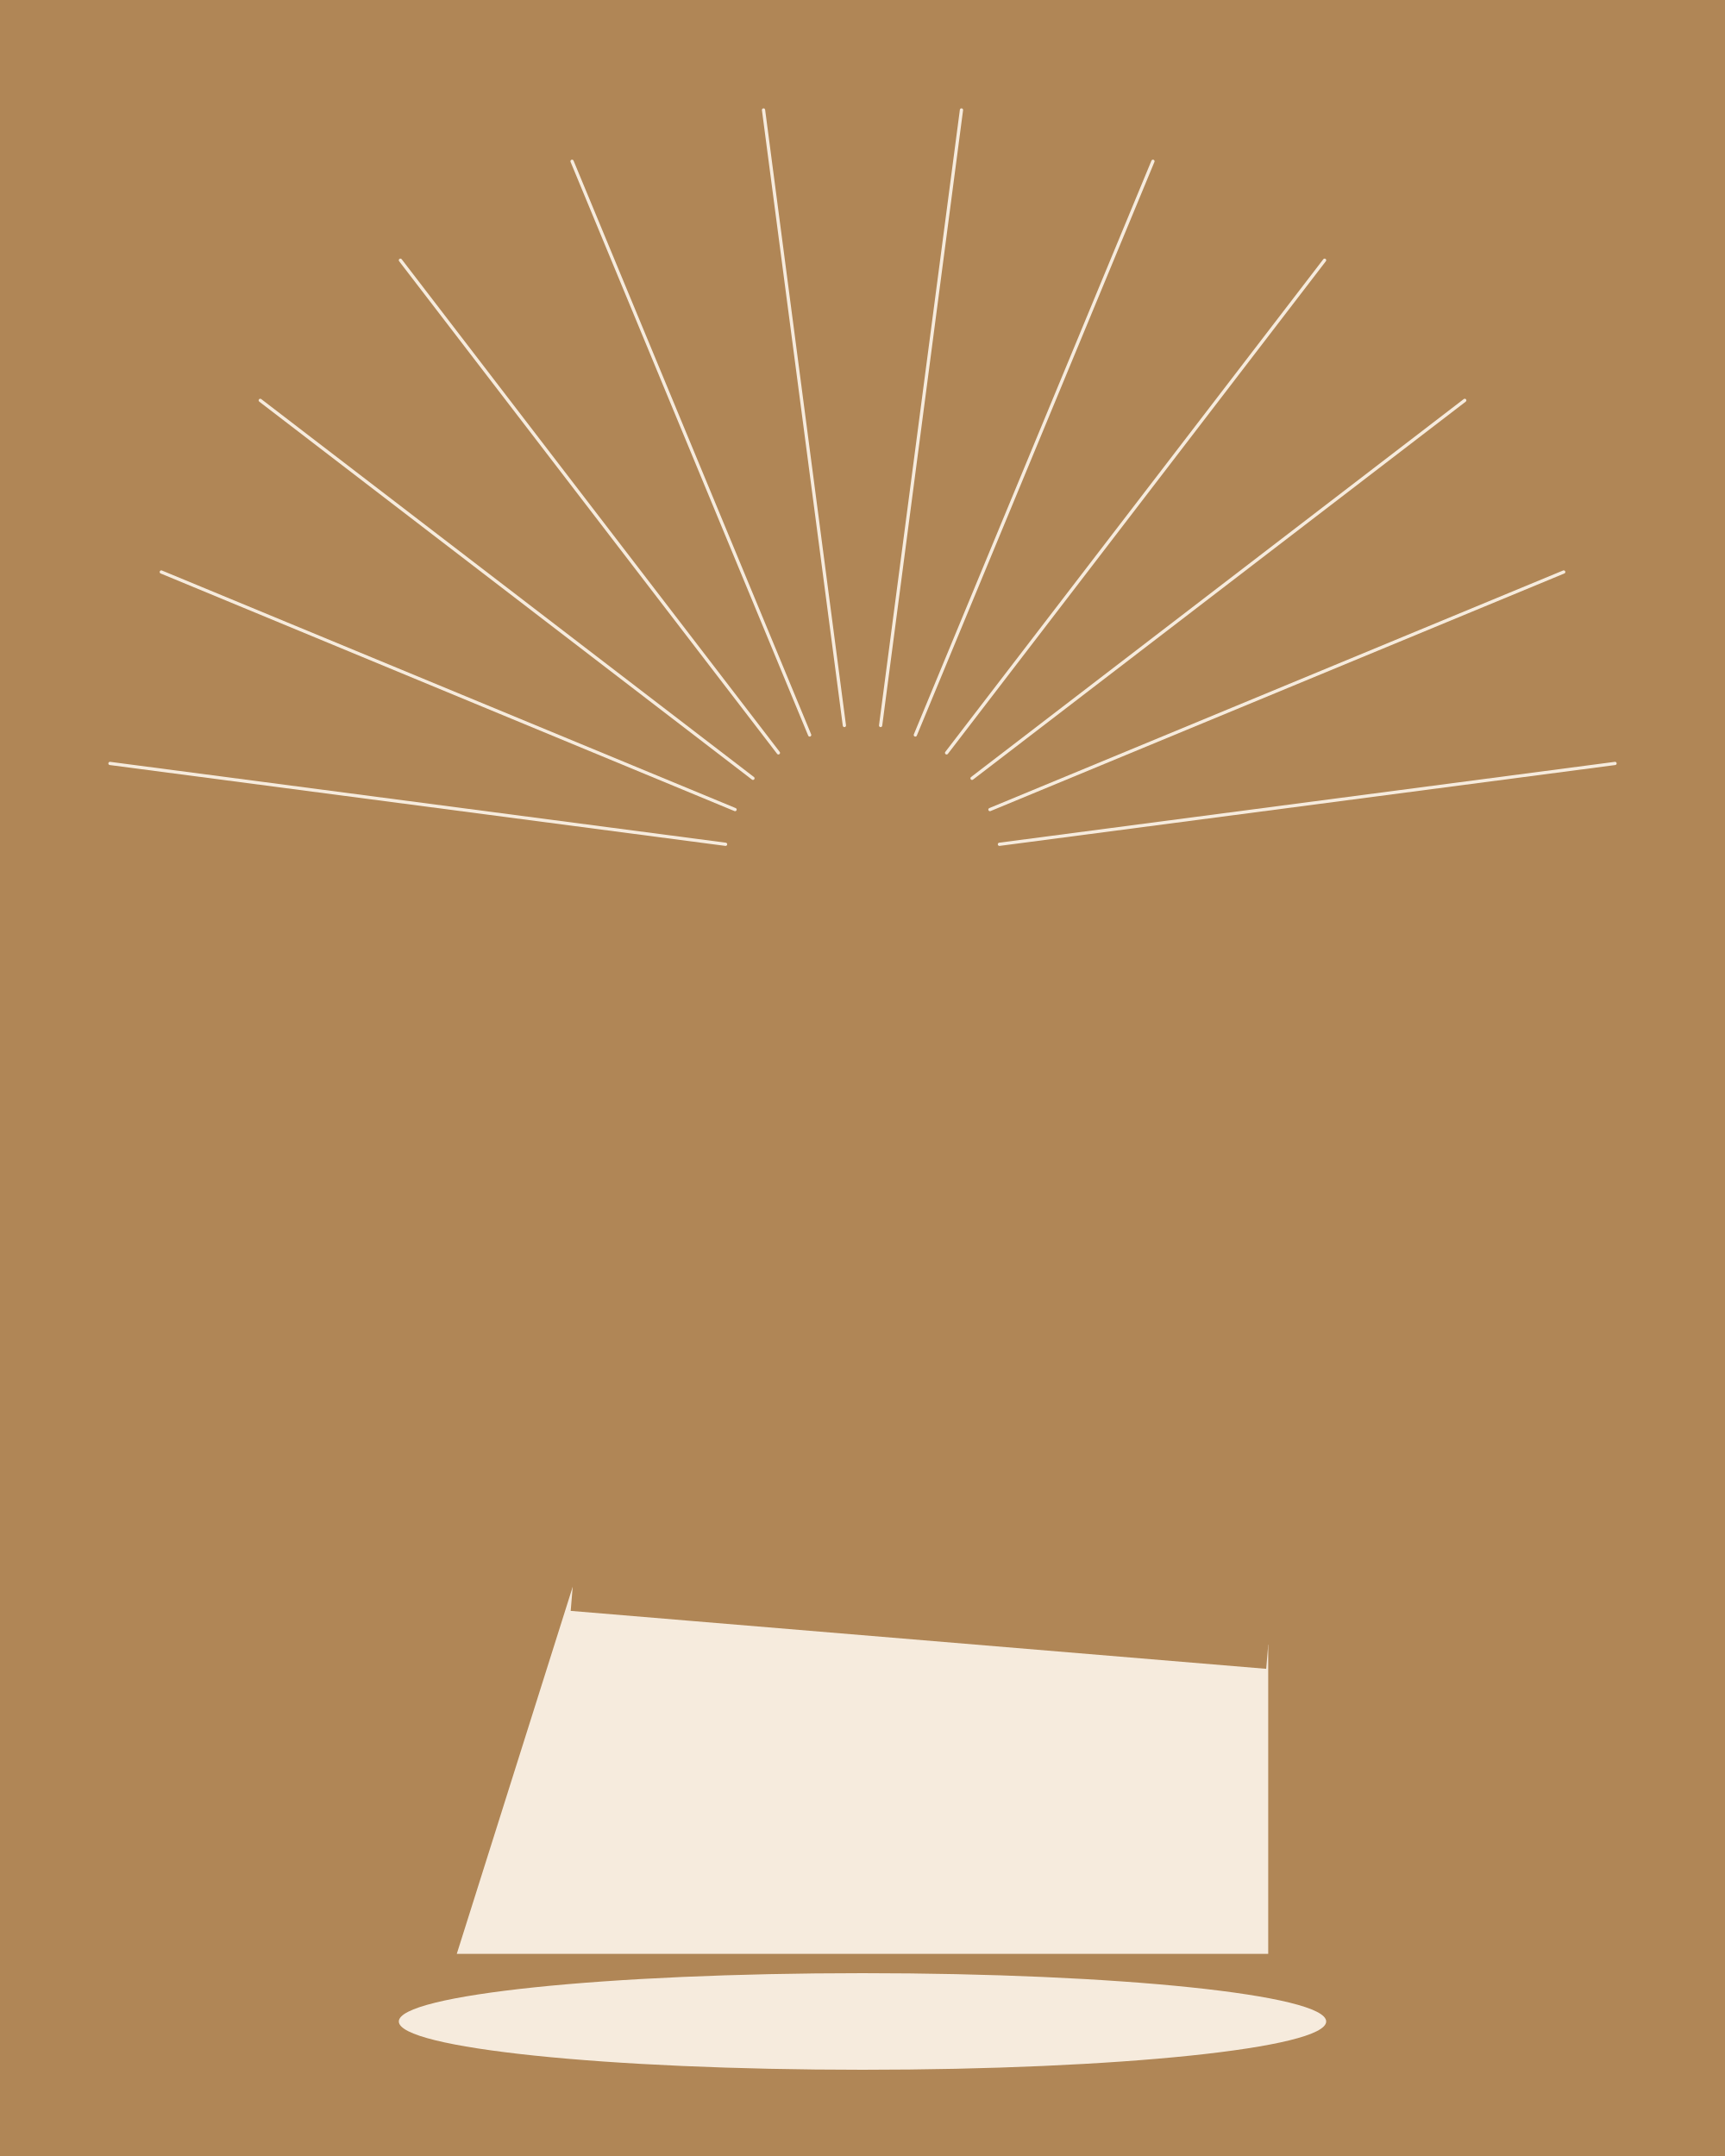
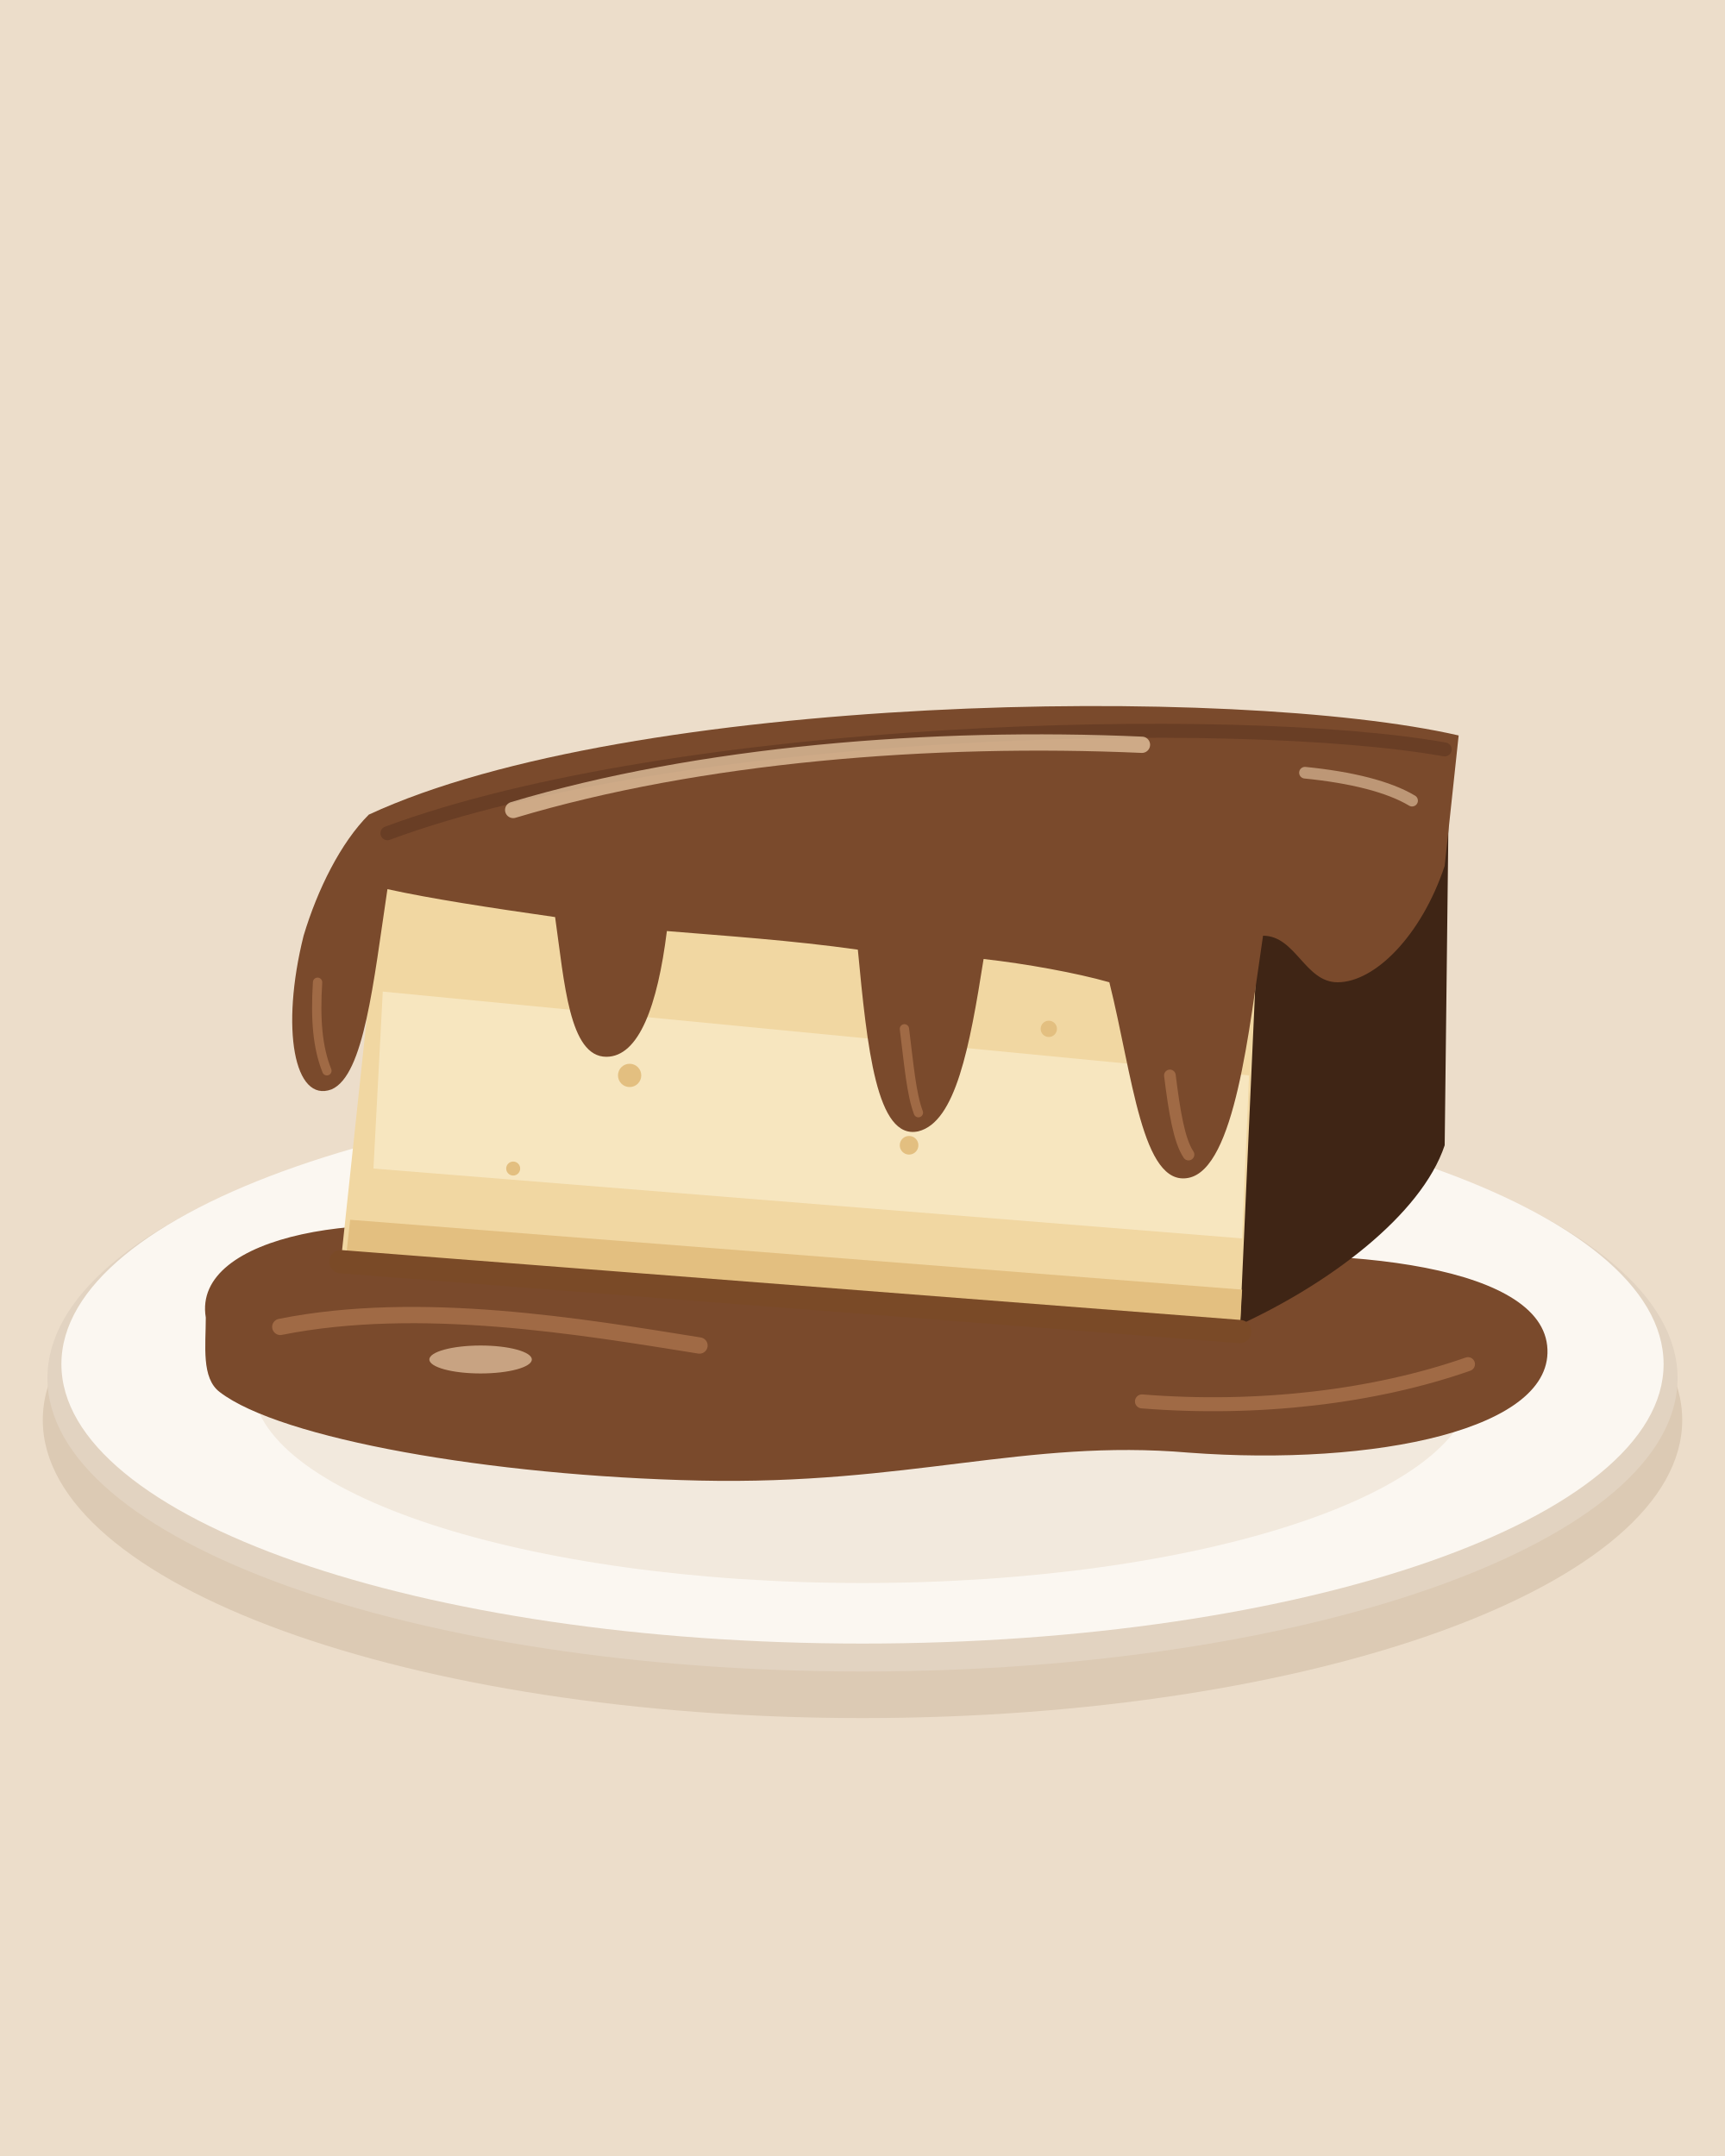
<svg xmlns="http://www.w3.org/2000/svg" width="800" height="1000" viewBox="0 0 800 1000">
-   <rect width="800" height="1000" fill="#B08656" />
-   <g stroke="#F6EBDD" stroke-width="1.5" vector-effect="non-scaling-stroke" stroke-linecap="round">
-     <line vector-effect="non-scaling-stroke" x1="336.5" y1="391.6" x2="51.0" y2="354.1" />
-     <line vector-effect="non-scaling-stroke" x1="340.9" y1="375.5" x2="74.8" y2="265.3" />
-     <line vector-effect="non-scaling-stroke" x1="349.2" y1="361.0" x2="120.7" y2="185.7" />
-     <line vector-effect="non-scaling-stroke" x1="361.0" y1="349.2" x2="185.7" y2="120.7" />
-     <line vector-effect="non-scaling-stroke" x1="375.5" y1="340.9" x2="265.3" y2="74.8" />
-     <line vector-effect="non-scaling-stroke" x1="391.6" y1="336.5" x2="354.1" y2="51.0" />
-     <line vector-effect="non-scaling-stroke" x1="408.4" y1="336.5" x2="445.9" y2="51.0" />
-     <line vector-effect="non-scaling-stroke" x1="424.5" y1="340.9" x2="534.7" y2="74.8" />
-     <line vector-effect="non-scaling-stroke" x1="439.0" y1="349.2" x2="614.3" y2="120.7" />
-     <line vector-effect="non-scaling-stroke" x1="450.8" y1="361.0" x2="679.3" y2="185.7" />
-     <line vector-effect="non-scaling-stroke" x1="459.1" y1="375.5" x2="725.2" y2="265.3" />
-     <line vector-effect="non-scaling-stroke" x1="463.5" y1="391.6" x2="749.0" y2="354.1" />
-   </g>
-   <g transform="translate(176.0 512.0) scale(4.480)">
-     <path d="M8 88L92 88L92 56L20 50Z" fill="#F6EBDD" />
-     <path d="M20 50L92 56" stroke="#B08656" stroke-width="5" />
-     <ellipse cx="50" cy="95" rx="48" ry="5" fill="#F6EBDD" />
+   <rect width="800" height="1000" fill="#ECDDCA" />
+   <g transform="translate(-32 -106) scale(1.08)">
+     <ellipse cx="400" cy="708" rx="352" ry="128" fill="#DCCAB4" />
+     <ellipse cx="400" cy="690" rx="350" ry="126" fill="#E2D3C1" />
+     <ellipse cx="400" cy="684" rx="344" ry="120" fill="#FBF7F1" />
+     <ellipse cx="400" cy="692" rx="262" ry="86" fill="#F2E9DD" />
+     <path d="M118 664 C 112 628, 190 616, 250 630 C 330 646, 430 650, 520 640            C 600 632, 690 640, 694 676 C 698 712, 620 728, 540 722            C 470 716, 420 736, 330 734 C 240 732, 150 716, 124 696 C 116 690, 118 676, 118 664 Z" fill="#7A4A2C" />
+     <path d="M150 668 C 210 656, 280 668, 330 676" stroke="#A06A45" stroke-width="7" fill="none" stroke-linecap="round" />
+     <path d="M520 700 C 570 704, 620 698, 660 684" stroke="#A06A45" stroke-width="6" fill="none" stroke-linecap="round" />
+     <ellipse cx="236" cy="682" rx="22" ry="6" fill="#E9C9A6" opacity="0.7" />
+     <path d="M560 668 C 600 650, 640 620, 650 590 L 652 418 C 640 440, 606 474, 570 492 Z" fill="#3F2515" />
+     <path d="M176 640 L 562 670 L 570 492 L 196 452 Z" fill="#F1D7A2" />
+     <path d="M190 600 L 563 630 L 566 560 L 194 524 Z" fill="#F7E6BF" />
+     <path d="M178 640 L 562 670 L 563 652 L 180 622 Z" fill="#E3BF80" />
+     <path d="M176 640 L 562 670" stroke="#7A4A27" stroke-width="10" stroke-linecap="round" />
+     <path d="M196 452 L 570 492" stroke="#7A4A27" stroke-width="12" stroke-linecap="round" />
+     <circle cx="300" cy="560" r="5" fill="#E3BF80" />
+     <circle cx="420" cy="590" r="4" fill="#E3BF80" />
+     <circle cx="480" cy="540" r="3.5" fill="#E3BF80" />
+     <circle cx="250" cy="600" r="3" fill="#E3BF80" />
+     <path d="M196 452 L 570 492 L 652 418 C 560 400, 330 400, 196 452 Z" fill="#5B371F" />
+     <path d="M188 448 C 300 396, 560 392, 656 414 L 650 470            C 640 500, 620 520, 604 520 C 590 520, 586 500, 572 500            C 566 540, 560 600, 540 604 C 520 608, 516 560, 506 520            C 492 516, 470 512, 452 510 C 446 548, 440 580, 424 584 C 406 588, 402 548, 398 506            C 370 502, 340 500, 316 498 C 312 530, 304 552, 290 552 C 274 552, 272 520, 268 492            C 240 488, 214 484, 196 480 C 190 520, 186 560, 172 566 C 156 572, 150 540, 160 500            C 166 480, 176 460, 188 448 Z" fill="#7A4A2C" />
+     <path d="M196 456 C 320 410, 560 404, 650 420" stroke="#5E3620" stroke-width="6" fill="none" stroke-linecap="round" opacity="0.6" />
+     <path d="M250 446 C 330 422, 430 414, 520 418" stroke="#E9C9A6" stroke-width="7" fill="none" stroke-linecap="round" opacity="0.75" />
+     <path d="M590 430 C 610 432, 626 436, 636 442" stroke="#E9C9A6" stroke-width="5" fill="none" stroke-linecap="round" opacity="0.6" />
+     <path d="M532 560 C 534 576, 536 588, 540 594" stroke="#A06A45" stroke-width="5" fill="none" stroke-linecap="round" />
+     <path d="M418 540 C 420 556, 421 568, 424 576" stroke="#A06A45" stroke-width="4" fill="none" stroke-linecap="round" />
+     <path d="M166 520 C 165 536, 166 548, 170 558" stroke="#A06A45" stroke-width="4" fill="none" stroke-linecap="round" />
  </g>
</svg>
